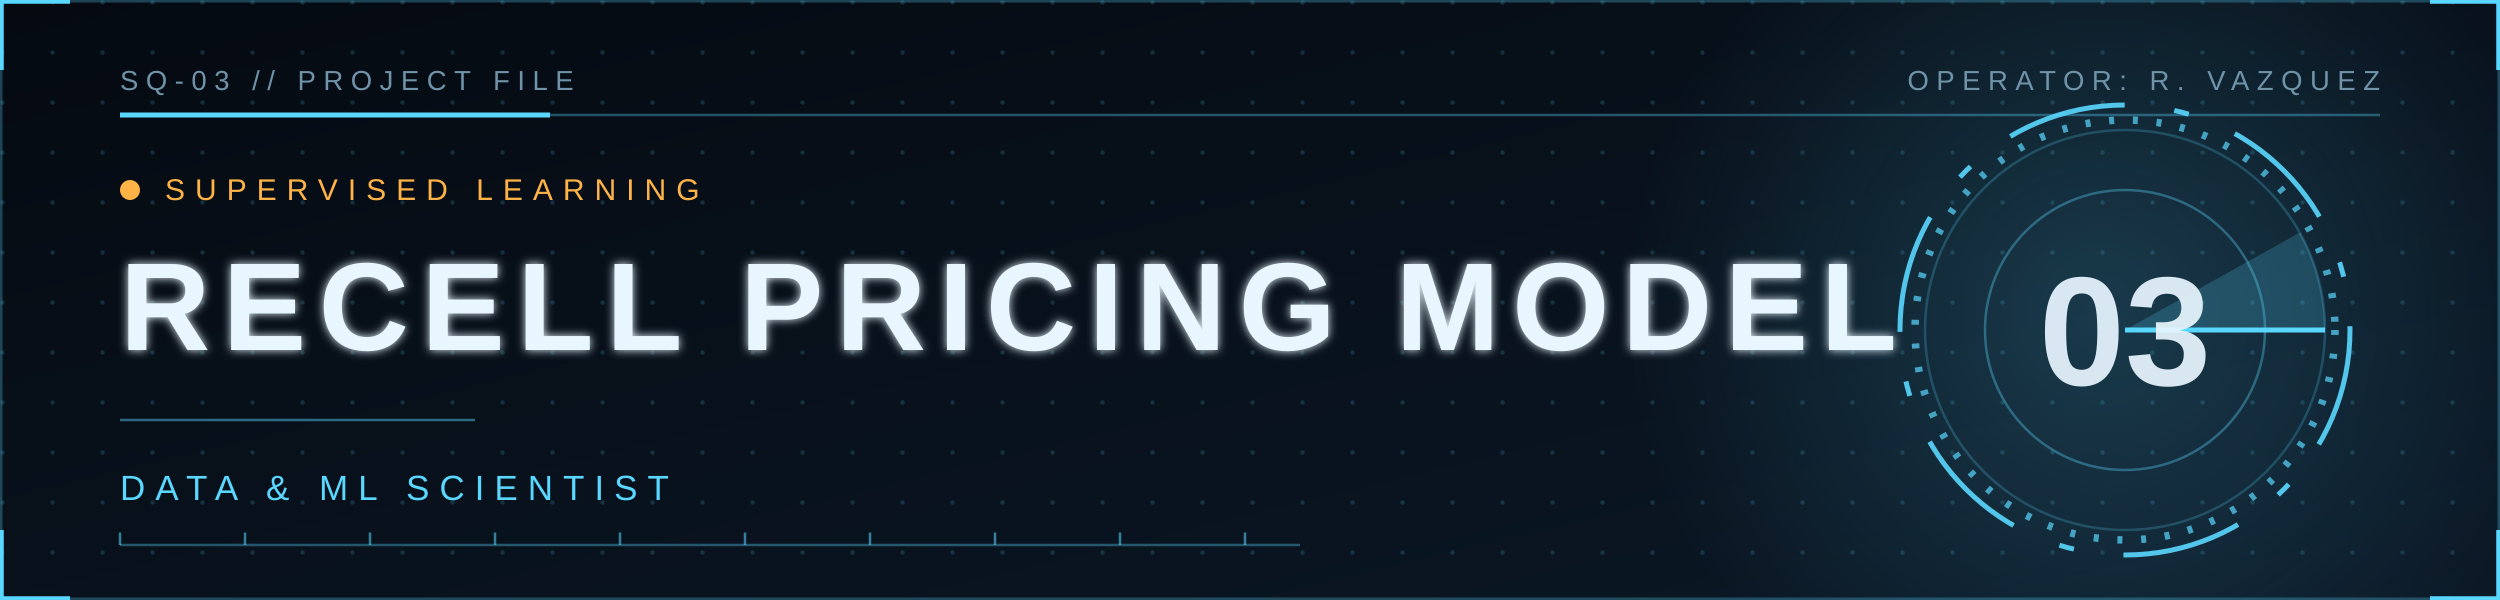
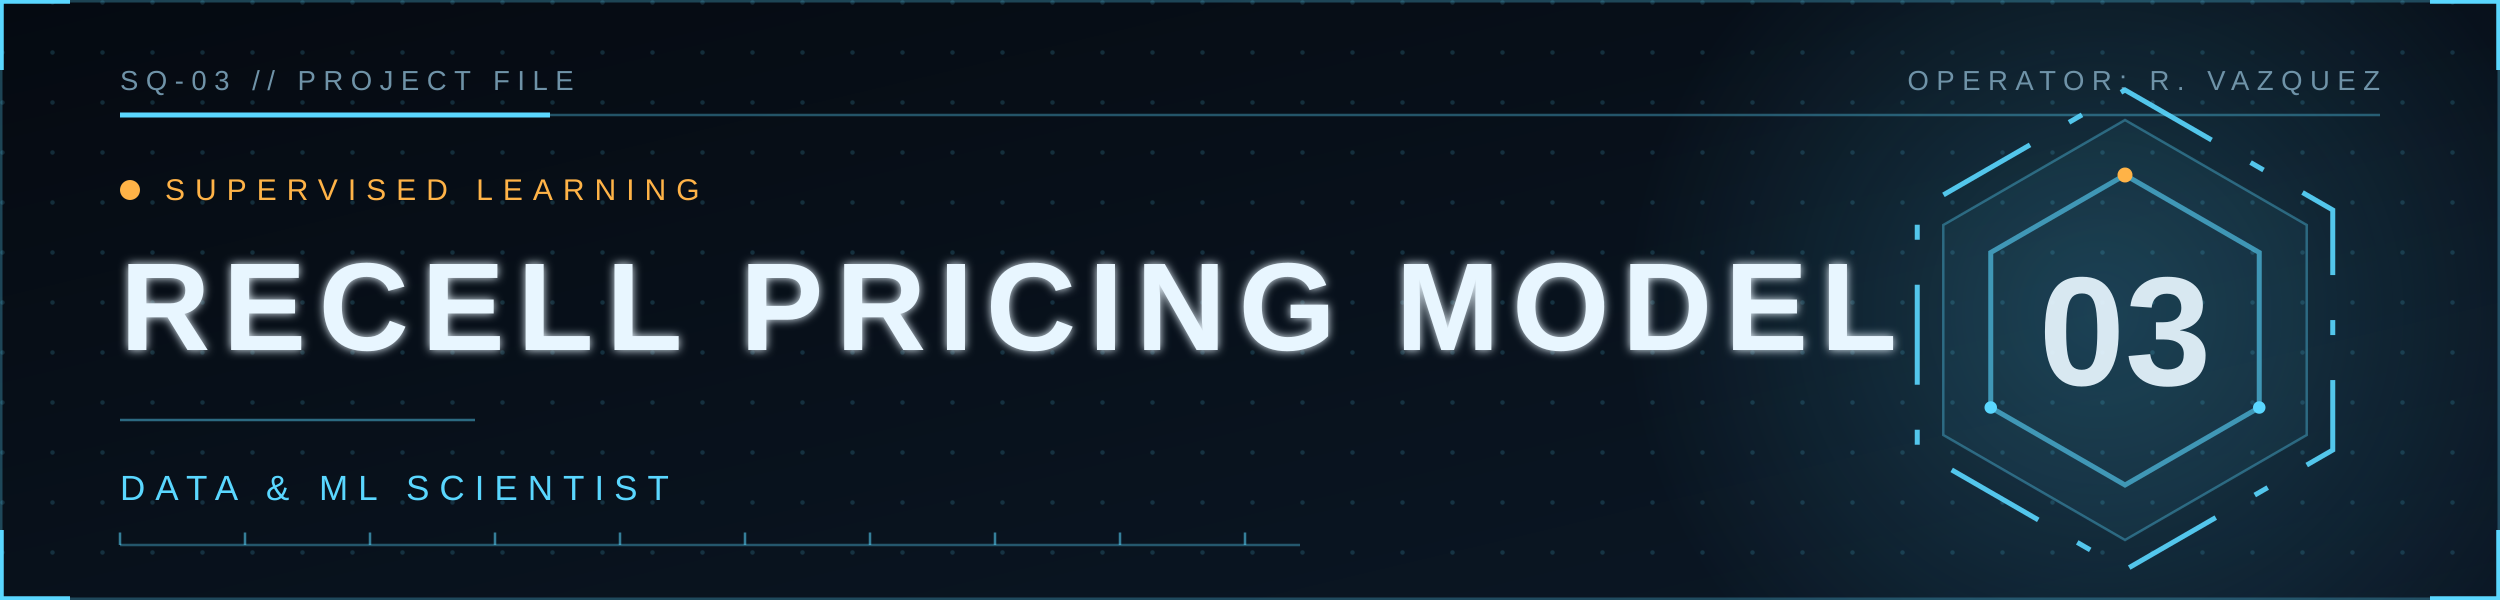
<svg xmlns="http://www.w3.org/2000/svg" width="1000" height="240" viewBox="0 0 1000 240">
  <defs>
    <linearGradient id="bg" x1="0" y1="0" x2="1" y2="1">
      <stop offset="0" stop-color="#050a11" />
      <stop offset="1" stop-color="#0b1826" />
    </linearGradient>
    <linearGradient id="line" x1="0" y1="0" x2="1" y2="0">
      <stop offset="0" stop-color="#5ad7ff" />
      <stop offset="1" stop-color="#5ad7ff" stop-opacity="0" />
    </linearGradient>
    <radialGradient id="glowR" cx="0.5" cy="0.5" r="0.5">
      <stop offset="0" stop-color="#5ad7ff" stop-opacity="0.2" />
      <stop offset="1" stop-color="#5ad7ff" stop-opacity="0" />
    </radialGradient>
    <pattern id="dots" width="20" height="20" patternUnits="userSpaceOnUse">
      <circle cx="1" cy="1" r="0.9" fill="#5ad7ff" fill-opacity="0.16" />
    </pattern>
    <filter id="soft" x="-20%" y="-50%" width="140%" height="200%">
      <feGaussianBlur stdDeviation="2" result="b" />
      <feMerge>
        <feMergeNode in="b" />
        <feMergeNode in="SourceGraphic" />
      </feMerge>
    </filter>
    <clipPath id="clip">
      <rect width="1000" height="240" />
    </clipPath>
  </defs>
  <g clip-path="url(#clip)" font-family="Bahnschrift, 'Segoe UI', 'Helvetica Neue', Arial, sans-serif">
    <rect width="1000" height="240" fill="url(#bg)" />
    <rect width="1000" height="240" fill="url(#dots)" />
    <circle cx="840" cy="125" r="190" fill="url(#glowR)" />
    <g font-size="11" letter-spacing="3" fill="#6f93a8">
      <text x="48" y="36">SQ-03 // PROJECT FILE</text>
      <text x="952" y="36" text-anchor="end">OPERATOR: R. VAZQUEZ</text>
    </g>
    <path d="M48 46H952" stroke="#5ad7ff" stroke-opacity="0.35" />
    <path d="M48 46H220" stroke="#5ad7ff" stroke-width="2" />
    <circle cx="52" cy="76" r="4" fill="#ffb347">
      <animate attributeName="opacity" values="1;0.2;1" dur="2.4s" repeatCount="indefinite" />
    </circle>
    <text x="66" y="80" font-size="12" letter-spacing="4" fill="#ffb347">SUPERVISED LEARNING</text>
    <text x="48" y="140" font-size="50" font-weight="700" letter-spacing="5" fill="#e8f6ff" filter="url(#soft)">RECELL PRICING MODEL</text>
    <path d="M48 160H400" stroke="url(#line)" stroke-width="3" />
    <path d="M48 168H190" stroke="#5ad7ff" stroke-opacity="0.45" />
    <text x="48" y="200" font-size="14" letter-spacing="4" fill="#5ad7ff">DATA &amp; ML SCIENTIST</text>
    <path d="M48 218H520" stroke="#5ad7ff" stroke-opacity="0.35" />
    <path d="M48 218v-5M98 218v-5M148 218v-5M198 218v-5M248 218v-5M298 218v-5M348 218v-5M398 218v-5M448 218v-5M498 218v-5" stroke="#5ad7ff" stroke-opacity="0.55" />
    <g transform="translate(850 132)">
-       <circle r="80" fill="none" stroke="#5ad7ff" stroke-opacity="0.22" />
-       <circle r="56" fill="none" stroke="#5ad7ff" stroke-opacity="0.35" />
-       <circle r="84" fill="none" stroke="#5ad7ff" stroke-opacity="0.7" stroke-width="3" stroke-dasharray="2 7.5" />
-       <circle r="90" fill="none" stroke="#5ad7ff" stroke-opacity="0.9" stroke-width="2" stroke-dasharray="48 20 6 20">
-         <animateTransform attributeName="transform" type="rotate" from="0" to="360" dur="40s" repeatCount="indefinite" />
-       </circle>
-       <g>
-         <path d="M0 0L80 0A80 80 0 0 0 70 -39Z" fill="#5ad7ff" fill-opacity="0.2" />
-         <path d="M0 0H80" stroke="#5ad7ff" stroke-width="2" />
-         <animateTransform attributeName="transform" type="rotate" from="0" to="360" dur="7s" repeatCount="indefinite" />
+       <polygon points="0.0,-84.0 72.7,-42.0 72.7,42.0 0.0,84.0 -72.7,42.0 -72.7,-42.0" fill="#5ad7ff" fill-opacity="0.05" stroke="#5ad7ff" stroke-opacity="0.35" />
+       <polygon points="0.0,-62.0 53.7,-31.0 53.7,31.0 0.0,62.0 -53.7,31.0 -53.7,-31.0" fill="none" stroke="#5ad7ff" stroke-opacity="0.6" stroke-width="2" />
+       <polygon points="0.0,-96.0 83.1,-48.0 83.1,48.0 0.0,96.0 -83.1,48.0 -83.1,-48.0" fill="none" stroke="#5ad7ff" stroke-opacity="0.9" stroke-width="2" stroke-dasharray="40 18 6 18">
+         <animateTransform attributeName="transform" type="rotate" from="0" to="360" dur="50s" repeatCount="indefinite" />
+       </polygon>
+       <g fill="#ffb347">
+         <circle cx="0" cy="-62" r="3">
+           <animate attributeName="opacity" values="1;0.2;1" dur="2.4s" repeatCount="indefinite" />
+         </circle>
+         <circle cx="53.7" cy="31" r="2.5" fill="#5ad7ff" />
+         <circle cx="-53.7" cy="31" r="2.5" fill="#5ad7ff" />
      </g>
      <text y="22" text-anchor="middle" font-size="62" font-weight="700" fill="#e8f6ff" fill-opacity="0.92">03</text>
    </g>
    <rect x="-60" y="0" width="60" height="240" fill="#5ad7ff" fill-opacity="0.04">
      <animate attributeName="x" values="-60;1000" dur="9s" repeatCount="indefinite" />
    </rect>
  </g>
  <rect x="0.5" y="0.5" width="999" height="239" fill="none" stroke="#5ad7ff" stroke-opacity="0.28" />
  <path d="M0 28V0H28M972 0H1000V28M1000 212V240H972M28 240H0V212" fill="none" stroke="#5ad7ff" stroke-width="3" />
</svg>
